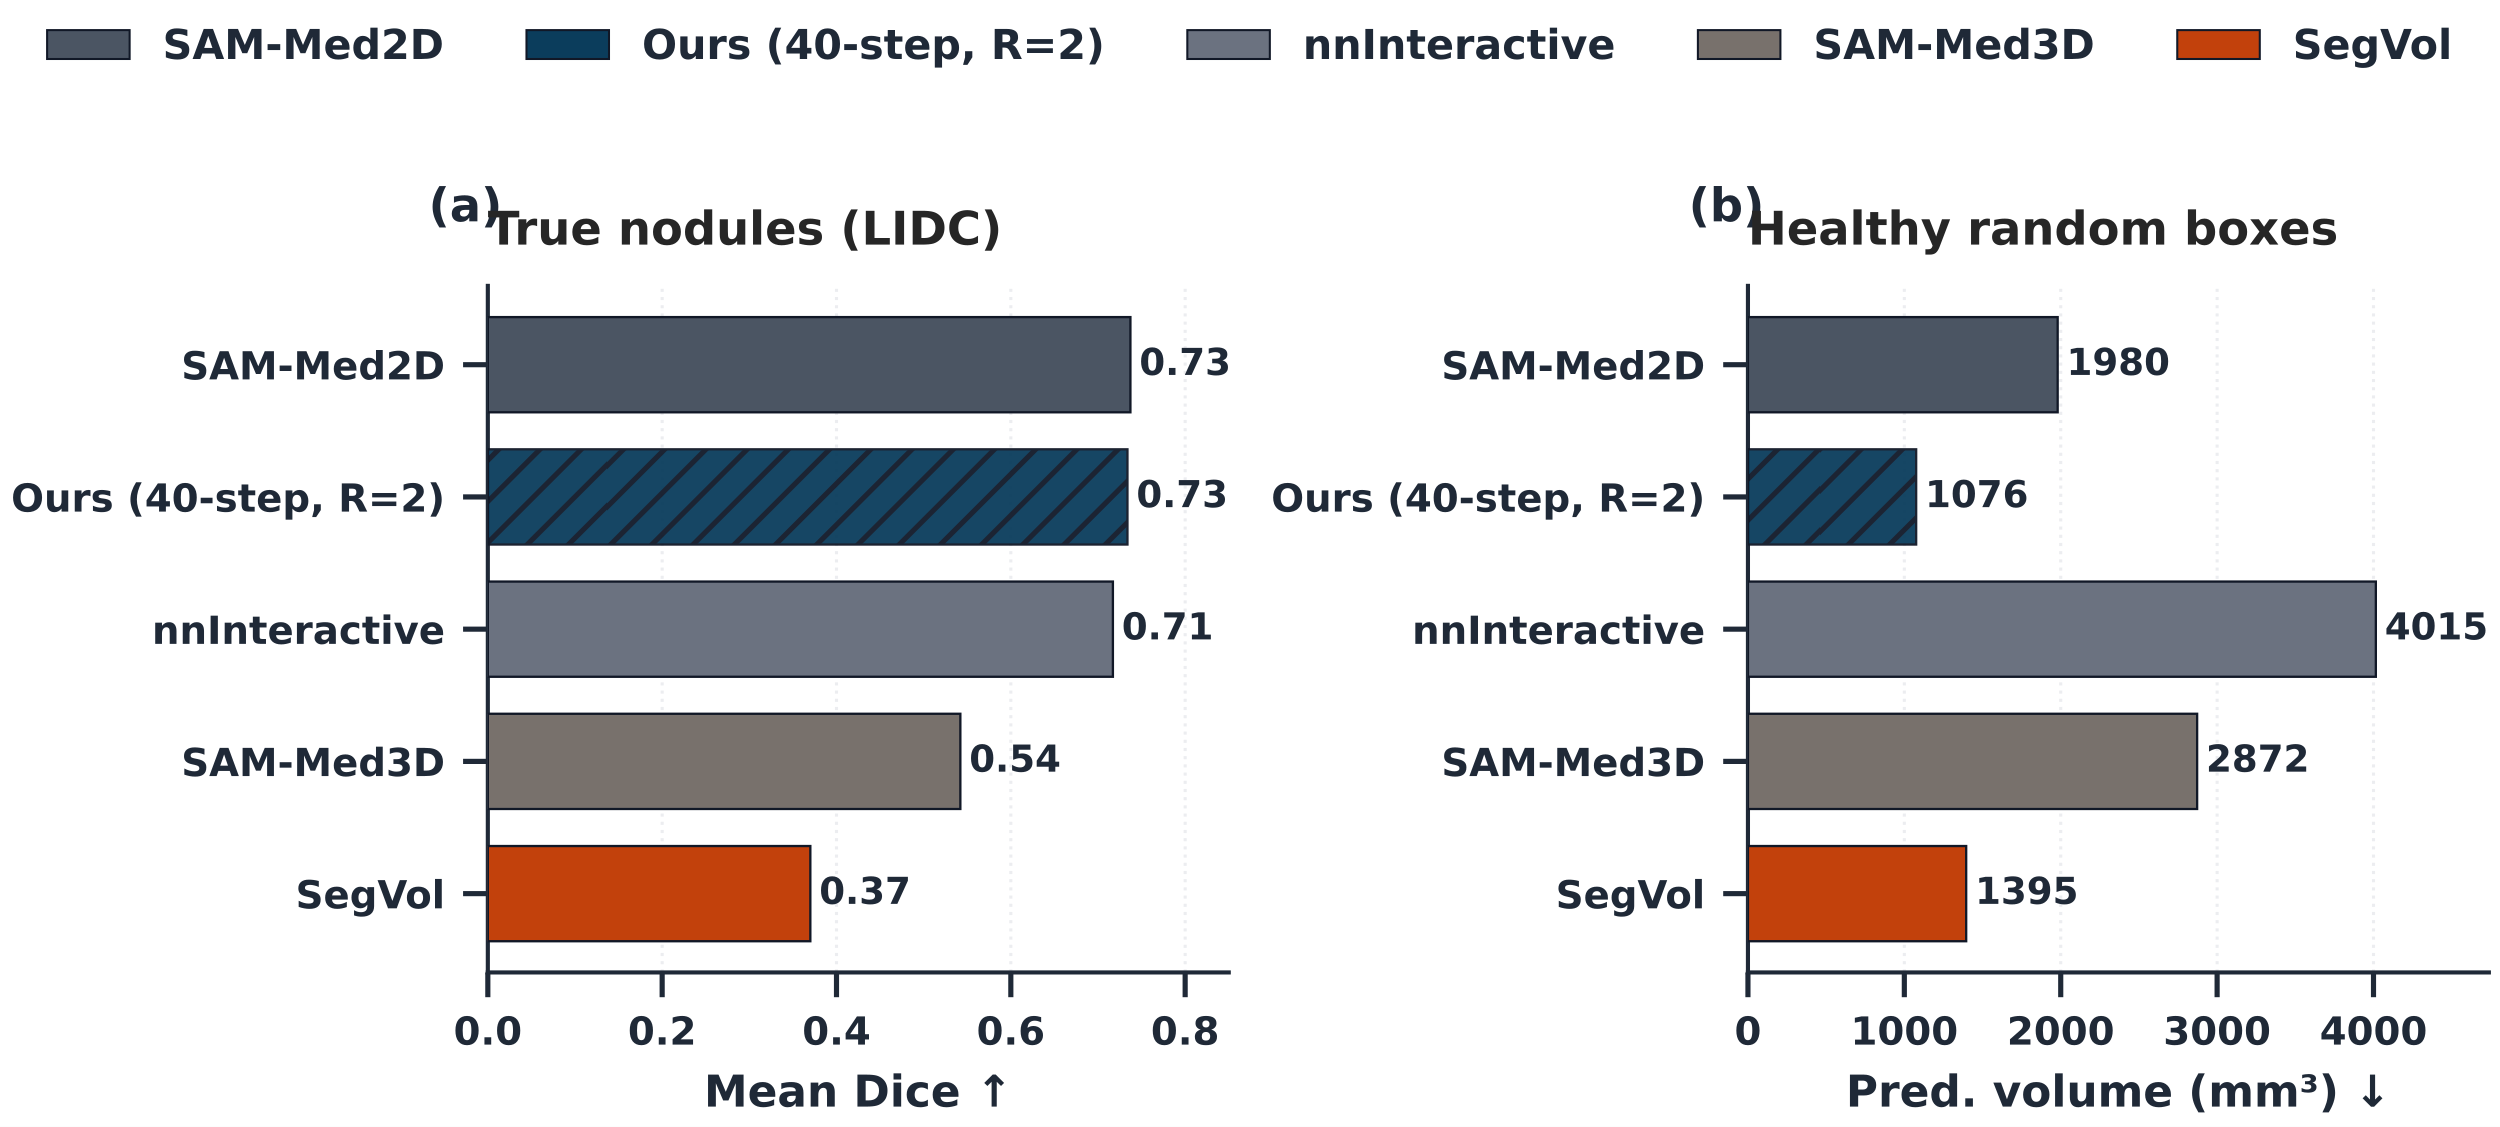
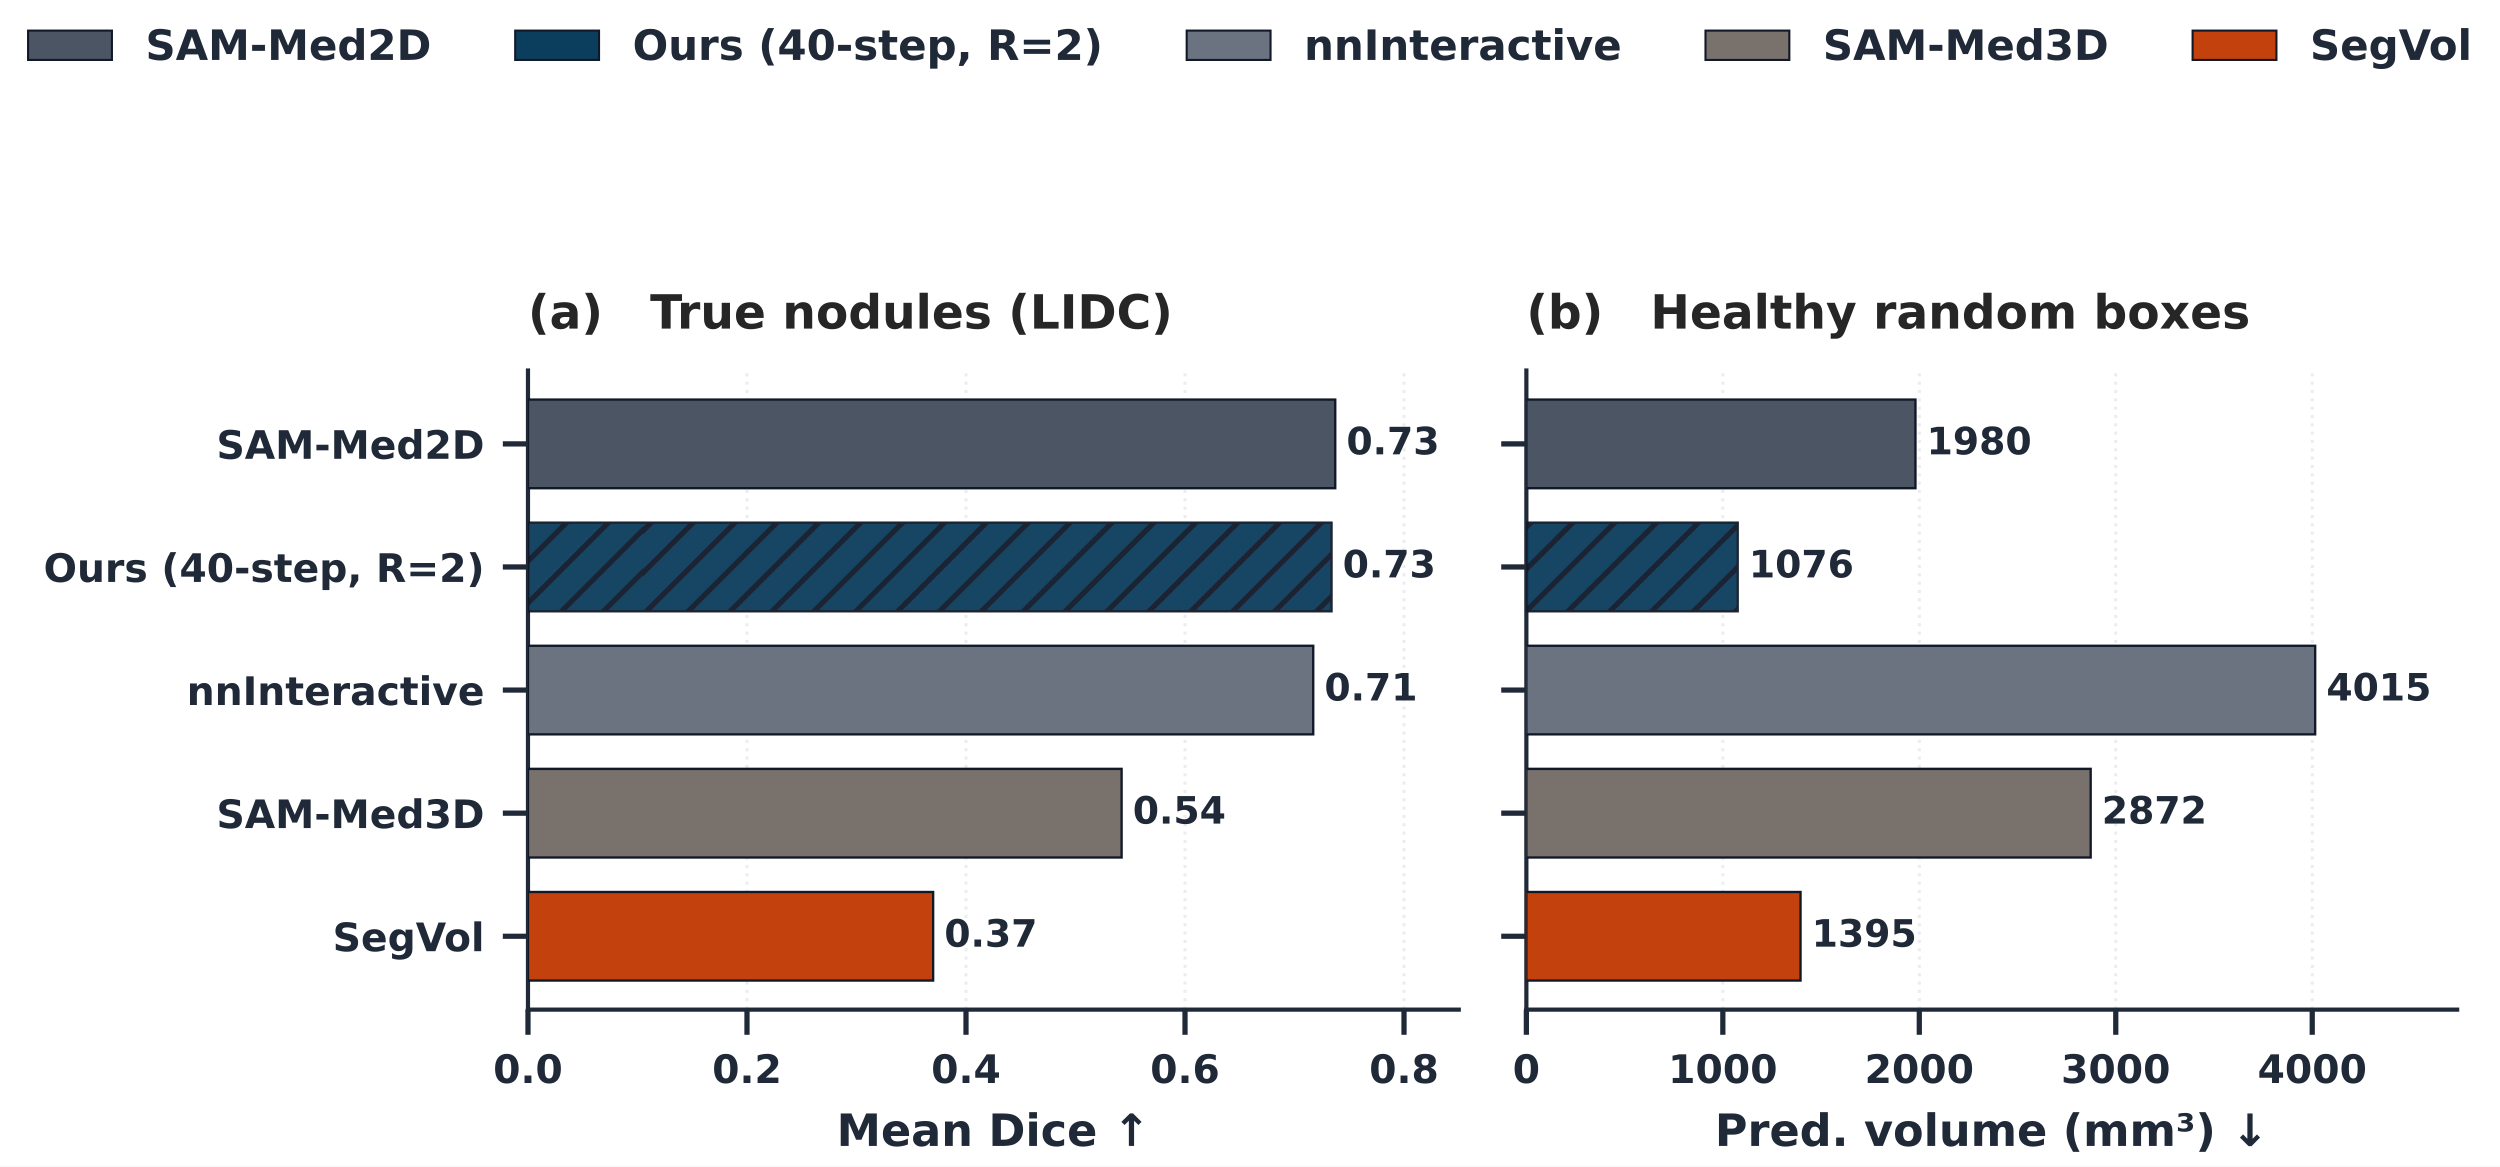
- <svg xmlns="http://www.w3.org/2000/svg" xmlns:xlink="http://www.w3.org/1999/xlink" width="484.776pt" height="218.511pt" viewBox="0 0 484.776 218.511" version="1.1">
+ <svg xmlns="http://www.w3.org/2000/svg" xmlns:xlink="http://www.w3.org/1999/xlink" width="477.082pt" height="222.615pt" viewBox="0 0 477.082 222.615" version="1.1">
  <defs>
    <style type="text/css">*{stroke-linejoin: round; stroke-linecap: butt}</style>
  </defs>
  <g id="figure_1">
    <g id="patch_1">
-       <path d="M 0 218.511  L 484.776 218.511  L 484.776 0  L 0 0  z " style="fill: #ffffff" />
+       <path d="M 0 222.615  L 477.082 222.615  L 477.082 -0  L 0 -0  z " style="fill: #ffffff" />
    </g>
    <g id="axes_1">
      <g id="patch_2">
-         <path d="M 94.595 188.566  L 238.266 188.566  L 238.266 55.434  L 94.595 55.434  z " style="fill: #ffffff" />
+         <path d="M 100.756 192.67  L 278.381 192.67  L 278.381 70.708  L 100.756 70.708  z " style="fill: #ffffff" />
      </g>
      <g id="matplotlib.axis_1">
        <g id="xtick_1">
          <g id="line2d_1">
-             <path d="M 94.595 188.566  L 94.595 55.434  " clip-path="url(#p2aa4333c7c)" style="fill: none; stroke-dasharray: 0.6,0.99; stroke-dashoffset: 0; stroke: #e5e7eb; stroke-opacity: 0.75; stroke-width: 0.6" />
+             <path d="M 100.756 192.67  L 100.756 70.708  " clip-path="url(#p7989e336bd)" style="fill: none; stroke-dasharray: 0.6,0.99; stroke-dashoffset: 0; stroke: #e5e7eb; stroke-opacity: 0.75; stroke-width: 0.6" />
          </g>
          <g id="line2d_2">
            <defs>
-               <path id="m7bf46ef533" d="M 0 0  L 0 4.8  " style="stroke: #1f2937" />
+               <path id="ma1d6366257" d="M 0 0  L 0 4.8  " style="stroke: #1f2937" />
            </defs>
            <g>
-               <use xlink:href="#m7bf46ef533" x="94.595" y="188.566" style="fill: #1f2937; stroke: #1f2937" />
+               <use xlink:href="#ma1d6366257" x="100.756" y="192.67" style="fill: #1f2937; stroke: #1f2937" />
            </g>
          </g>
          <g id="text_1">
-             <text style="fill: #1f2937; font: 700 7.5px 'DejaVu Sans'; text-anchor: middle" x="94.595" y="202.565" transform="rotate(-0 94.59477 202.5645)">0.0</text>
+             <text style="fill: #1f2937; font: 700 7.5px 'DejaVu Sans'; text-anchor: middle" x="100.756" y="206.669" transform="rotate(-0 100.7558 206.6685)">0.0</text>
          </g>
        </g>
        <g id="xtick_2">
          <g id="line2d_3">
-             <path d="M 128.4 188.566  L 128.4 55.434  " clip-path="url(#p2aa4333c7c)" style="fill: none; stroke-dasharray: 0.6,0.99; stroke-dashoffset: 0; stroke: #e5e7eb; stroke-opacity: 0.75; stroke-width: 0.6" />
+             <path d="M 142.55 192.67  L 142.55 70.708  " clip-path="url(#p7989e336bd)" style="fill: none; stroke-dasharray: 0.6,0.99; stroke-dashoffset: 0; stroke: #e5e7eb; stroke-opacity: 0.75; stroke-width: 0.6" />
          </g>
          <g id="line2d_4">
            <g>
-               <use xlink:href="#m7bf46ef533" x="128.4" y="188.566" style="fill: #1f2937; stroke: #1f2937" />
+               <use xlink:href="#ma1d6366257" x="142.55" y="192.67" style="fill: #1f2937; stroke: #1f2937" />
            </g>
          </g>
          <g id="text_2">
-             <text style="fill: #1f2937; font: 700 7.5px 'DejaVu Sans'; text-anchor: middle" x="128.4" y="202.565" transform="rotate(-0 128.3998 202.5645)">0.2</text>
+             <text style="fill: #1f2937; font: 700 7.5px 'DejaVu Sans'; text-anchor: middle" x="142.55" y="206.669" transform="rotate(-0 142.5499 206.6685)">0.2</text>
          </g>
        </g>
        <g id="xtick_3">
          <g id="line2d_5">
-             <path d="M 162.205 188.566  L 162.205 55.434  " clip-path="url(#p2aa4333c7c)" style="fill: none; stroke-dasharray: 0.6,0.99; stroke-dashoffset: 0; stroke: #e5e7eb; stroke-opacity: 0.75; stroke-width: 0.6" />
+             <path d="M 184.344 192.67  L 184.344 70.708  " clip-path="url(#p7989e336bd)" style="fill: none; stroke-dasharray: 0.6,0.99; stroke-dashoffset: 0; stroke: #e5e7eb; stroke-opacity: 0.75; stroke-width: 0.6" />
          </g>
          <g id="line2d_6">
            <g>
-               <use xlink:href="#m7bf46ef533" x="162.205" y="188.566" style="fill: #1f2937; stroke: #1f2937" />
+               <use xlink:href="#ma1d6366257" x="184.344" y="192.67" style="fill: #1f2937; stroke: #1f2937" />
            </g>
          </g>
          <g id="text_3">
-             <text style="fill: #1f2937; font: 700 7.5px 'DejaVu Sans'; text-anchor: middle" x="162.205" y="202.565" transform="rotate(-0 162.2048 202.5645)">0.4</text>
+             <text style="fill: #1f2937; font: 700 7.5px 'DejaVu Sans'; text-anchor: middle" x="184.344" y="206.669" transform="rotate(-0 184.3439 206.6685)">0.4</text>
          </g>
        </g>
        <g id="xtick_4">
          <g id="line2d_7">
-             <path d="M 196.01 188.566  L 196.01 55.434  " clip-path="url(#p2aa4333c7c)" style="fill: none; stroke-dasharray: 0.6,0.99; stroke-dashoffset: 0; stroke: #e5e7eb; stroke-opacity: 0.75; stroke-width: 0.6" />
+             <path d="M 226.138 192.67  L 226.138 70.708  " clip-path="url(#p7989e336bd)" style="fill: none; stroke-dasharray: 0.6,0.99; stroke-dashoffset: 0; stroke: #e5e7eb; stroke-opacity: 0.75; stroke-width: 0.6" />
          </g>
          <g id="line2d_8">
            <g>
-               <use xlink:href="#m7bf46ef533" x="196.01" y="188.566" style="fill: #1f2937; stroke: #1f2937" />
+               <use xlink:href="#ma1d6366257" x="226.138" y="192.67" style="fill: #1f2937; stroke: #1f2937" />
            </g>
          </g>
          <g id="text_4">
-             <text style="fill: #1f2937; font: 700 7.5px 'DejaVu Sans'; text-anchor: middle" x="196.01" y="202.565" transform="rotate(-0 196.0099 202.5645)">0.6</text>
+             <text style="fill: #1f2937; font: 700 7.5px 'DejaVu Sans'; text-anchor: middle" x="226.138" y="206.669" transform="rotate(-0 226.138 206.6685)">0.6</text>
          </g>
        </g>
        <g id="xtick_5">
          <g id="line2d_9">
-             <path d="M 229.815 188.566  L 229.815 55.434  " clip-path="url(#p2aa4333c7c)" style="fill: none; stroke-dasharray: 0.6,0.99; stroke-dashoffset: 0; stroke: #e5e7eb; stroke-opacity: 0.75; stroke-width: 0.6" />
+             <path d="M 267.932 192.67  L 267.932 70.708  " clip-path="url(#p7989e336bd)" style="fill: none; stroke-dasharray: 0.6,0.99; stroke-dashoffset: 0; stroke: #e5e7eb; stroke-opacity: 0.75; stroke-width: 0.6" />
          </g>
          <g id="line2d_10">
            <g>
-               <use xlink:href="#m7bf46ef533" x="229.815" y="188.566" style="fill: #1f2937; stroke: #1f2937" />
+               <use xlink:href="#ma1d6366257" x="267.932" y="192.67" style="fill: #1f2937; stroke: #1f2937" />
            </g>
          </g>
          <g id="text_5">
-             <text style="fill: #1f2937; font: 700 7.5px 'DejaVu Sans'; text-anchor: middle" x="229.815" y="202.565" transform="rotate(-0 229.8149 202.5645)">0.8</text>
+             <text style="fill: #1f2937; font: 700 7.5px 'DejaVu Sans'; text-anchor: middle" x="267.932" y="206.669" transform="rotate(-0 267.932 206.6685)">0.8</text>
          </g>
        </g>
        <g id="text_6">
-           <text style="fill: #1f2937; font: 700 8.5px 'DejaVu Sans'; text-anchor: middle" x="166.43" y="214.583" transform="rotate(-0 166.4305 214.583)">Mean Dice ↑</text>
+           <text style="fill: #1f2937; font: 700 8.5px 'DejaVu Sans'; text-anchor: middle" x="189.568" y="218.687" transform="rotate(-0 189.5682 218.687)">Mean Dice ↑</text>
        </g>
      </g>
      <g id="matplotlib.axis_2">
        <g id="ytick_1">
          <g id="line2d_11">
            <defs>
-               <path id="m390819793a" d="M 0 0  L -4.8 0  " style="stroke: #1f2937" />
+               <path id="m45abca9392" d="M 0 0  L -4.8 0  " style="stroke: #1f2937" />
            </defs>
            <g>
-               <use xlink:href="#m390819793a" x="94.595" y="173.283" style="fill: #1f2937; stroke: #1f2937" />
+               <use xlink:href="#m45abca9392" x="100.756" y="178.669" style="fill: #1f2937; stroke: #1f2937" />
            </g>
          </g>
          <g id="text_7">
-             <text style="fill: #1f2937; font: 700 7.5px 'DejaVu Sans'; text-anchor: end" x="86.295" y="176.133" transform="rotate(-0 86.29477 176.1327)">SegVol</text>
+             <text style="fill: #1f2937; font: 700 7.5px 'DejaVu Sans'; text-anchor: end" x="92.456" y="181.519" transform="rotate(-0 92.45582 181.5189)">SegVol</text>
          </g>
        </g>
        <g id="ytick_2">
          <g id="line2d_12">
            <g>
-               <use xlink:href="#m390819793a" x="94.595" y="147.642" style="fill: #1f2937; stroke: #1f2937" />
+               <use xlink:href="#m45abca9392" x="100.756" y="155.179" style="fill: #1f2937; stroke: #1f2937" />
            </g>
          </g>
          <g id="text_8">
-             <text style="fill: #1f2937; font: 700 7.5px 'DejaVu Sans'; text-anchor: end" x="86.295" y="150.491" transform="rotate(-0 86.29477 150.491)">SAM-Med3D</text>
+             <text style="fill: #1f2937; font: 700 7.5px 'DejaVu Sans'; text-anchor: end" x="92.456" y="158.029" transform="rotate(-0 92.45582 158.0286)">SAM-Med3D</text>
          </g>
        </g>
        <g id="ytick_3">
          <g id="line2d_13">
            <g>
-               <use xlink:href="#m390819793a" x="94.595" y="122" style="fill: #1f2937; stroke: #1f2937" />
+               <use xlink:href="#m45abca9392" x="100.756" y="131.689" style="fill: #1f2937; stroke: #1f2937" />
            </g>
          </g>
          <g id="text_9">
-             <text style="fill: #1f2937; font: 700 7.5px 'DejaVu Sans'; text-anchor: end" x="86.295" y="124.849" transform="rotate(-0 86.29477 124.8492)">nnInteractive</text>
+             <text style="fill: #1f2937; font: 700 7.5px 'DejaVu Sans'; text-anchor: end" x="92.456" y="134.538" transform="rotate(-0 92.45582 134.5383)">nnInteractive</text>
          </g>
        </g>
        <g id="ytick_4">
          <g id="line2d_14">
            <g>
-               <use xlink:href="#m390819793a" x="94.595" y="96.358" style="fill: #1f2937; stroke: #1f2937" />
+               <use xlink:href="#m45abca9392" x="100.756" y="108.199" style="fill: #1f2937; stroke: #1f2937" />
            </g>
          </g>
          <g id="text_10">
-             <text style="fill: #1f2937; font: 700 7.5px 'DejaVu Sans'; text-anchor: end" x="86.295" y="99.208" transform="rotate(-0 86.29477 99.20753)">Ours (40-step, R=2)</text>
+             <text style="fill: #1f2937; font: 700 7.5px 'DejaVu Sans'; text-anchor: end" x="92.456" y="111.048" transform="rotate(-0 92.45582 111.048)">Ours (40-step, R=2)</text>
          </g>
        </g>
        <g id="ytick_5">
          <g id="line2d_15">
            <g>
-               <use xlink:href="#m390819793a" x="94.595" y="70.716" style="fill: #1f2937; stroke: #1f2937" />
+               <use xlink:href="#m45abca9392" x="100.756" y="84.708" style="fill: #1f2937; stroke: #1f2937" />
            </g>
          </g>
          <g id="text_11">
-             <text style="fill: #1f2937; font: 700 7.5px 'DejaVu Sans'; text-anchor: end" x="86.295" y="73.566" transform="rotate(-0 86.29477 73.56582)">SAM-Med2D</text>
+             <text style="fill: #1f2937; font: 700 7.5px 'DejaVu Sans'; text-anchor: end" x="92.456" y="87.558" transform="rotate(-0 92.45582 87.55764)">SAM-Med2D</text>
          </g>
        </g>
      </g>
      <g id="patch_3">
-         <path d="M 94.595 188.566  L 94.595 55.434  " style="fill: none; stroke: #1f2937; stroke-width: 0.8; stroke-linejoin: miter; stroke-linecap: square" />
+         <path d="M 100.756 192.67  L 100.756 70.708  " style="fill: none; stroke: #1f2937; stroke-width: 0.8; stroke-linejoin: miter; stroke-linecap: square" />
      </g>
      <g id="patch_4">
-         <path d="M 94.595 188.566  L 238.266 188.566  " style="fill: none; stroke: #1f2937; stroke-width: 0.8; stroke-linejoin: miter; stroke-linecap: square" />
+         <path d="M 100.756 192.67  L 278.381 192.67  " style="fill: none; stroke: #1f2937; stroke-width: 0.8; stroke-linejoin: miter; stroke-linecap: square" />
      </g>
      <g id="patch_5">
-         <path d="M 94.595 182.514  L 157.134 182.514  L 157.134 164.052  L 94.595 164.052  z " clip-path="url(#p2aa4333c7c)" style="fill: #c2410c; stroke: #111827; stroke-width: 0.45; stroke-linejoin: miter" />
+         <path d="M 100.756 187.126  L 178.075 187.126  L 178.075 170.213  L 100.756 170.213  z " clip-path="url(#p7989e336bd)" style="fill: #c2410c; stroke: #111827; stroke-width: 0.45; stroke-linejoin: miter" />
      </g>
      <g id="patch_6">
-         <path d="M 94.595 156.873  L 186.223 156.873  L 186.223 138.411  L 94.595 138.411  z " clip-path="url(#p2aa4333c7c)" style="fill: #78716c; stroke: #111827; stroke-width: 0.45; stroke-linejoin: miter" />
+         <path d="M 100.756 163.636  L 214.039 163.636  L 214.039 146.723  L 100.756 146.723  z " clip-path="url(#p7989e336bd)" style="fill: #78716c; stroke: #111827; stroke-width: 0.45; stroke-linejoin: miter" />
      </g>
      <g id="patch_7">
-         <path d="M 94.595 131.231  L 215.803 131.231  L 215.803 112.769  L 94.595 112.769  z " clip-path="url(#p2aa4333c7c)" style="fill: #6b7280; stroke: #111827; stroke-width: 0.45; stroke-linejoin: miter" />
+         <path d="M 100.756 140.145  L 250.608 140.145  L 250.608 123.232  L 100.756 123.232  z " clip-path="url(#p7989e336bd)" style="fill: #6b7280; stroke: #111827; stroke-width: 0.45; stroke-linejoin: miter" />
      </g>
      <g id="patch_8">
-         <path d="M 94.595 105.589  L 218.625 105.589  L 218.625 87.127  L 94.595 87.127  z " clip-path="url(#p2aa4333c7c)" style="fill: url(#h5e89822760); opacity: 0.95; stroke: #111827; stroke-width: 0.45; stroke-linejoin: miter" />
+         <path d="M 100.756 116.655  L 254.098 116.655  L 254.098 99.742  L 100.756 99.742  z " clip-path="url(#p7989e336bd)" style="fill: url(#h9bf1e04e85); opacity: 0.95; stroke: #111827; stroke-width: 0.45; stroke-linejoin: miter" />
      </g>
      <g id="patch_9">
-         <path d="M 94.595 79.947  L 219.2 79.947  L 219.2 61.485  L 94.595 61.485  z " clip-path="url(#p2aa4333c7c)" style="fill: #4b5563; stroke: #111827; stroke-width: 0.45; stroke-linejoin: miter" />
+         <path d="M 100.756 93.165  L 254.809 93.165  L 254.809 76.252  L 100.756 76.252  z " clip-path="url(#p7989e336bd)" style="fill: #4b5563; stroke: #111827; stroke-width: 0.45; stroke-linejoin: miter" />
      </g>
      <g id="text_12">
-         <text style="fill: #1f2937; font: 700 7.2px 'DejaVu Sans'; text-anchor: start" x="158.858" y="175.27" transform="rotate(-0 158.8581 175.27)">0.37</text>
+         <text style="fill: #1f2937; font: 700 7.2px 'DejaVu Sans'; text-anchor: start" x="180.206" y="180.656" transform="rotate(-0 180.2063 180.6562)">0.37</text>
      </g>
      <g id="text_13">
-         <text style="fill: #1f2937; font: 700 7.2px 'DejaVu Sans'; text-anchor: start" x="187.947" y="149.628" transform="rotate(-0 187.9474 149.6283)">0.54</text>
+         <text style="fill: #1f2937; font: 700 7.2px 'DejaVu Sans'; text-anchor: start" x="216.17" y="157.166" transform="rotate(-0 216.1701 157.1659)">0.54</text>
      </g>
      <g id="text_14">
-         <text style="fill: #1f2937; font: 700 7.2px 'DejaVu Sans'; text-anchor: start" x="217.527" y="123.987" transform="rotate(-0 217.5268 123.9866)">0.71</text>
+         <text style="fill: #1f2937; font: 700 7.2px 'DejaVu Sans'; text-anchor: start" x="252.74" y="133.676" transform="rotate(-0 252.7399 133.6756)">0.71</text>
      </g>
      <g id="text_15">
-         <text style="fill: #1f2937; font: 700 7.2px 'DejaVu Sans'; text-anchor: start" x="220.35" y="98.345" transform="rotate(-0 220.3495 98.34487)">0.73</text>
+         <text style="fill: #1f2937; font: 700 7.2px 'DejaVu Sans'; text-anchor: start" x="256.23" y="110.185" transform="rotate(-0 256.2297 110.1853)">0.73</text>
      </g>
      <g id="text_16">
-         <text style="fill: #1f2937; font: 700 7.2px 'DejaVu Sans'; text-anchor: start" x="220.924" y="72.703" transform="rotate(-0 220.9242 72.70315)">0.73</text>
+         <text style="fill: #1f2937; font: 700 7.2px 'DejaVu Sans'; text-anchor: start" x="256.94" y="86.695" transform="rotate(-0 256.9402 86.69498)">0.73</text>
      </g>
      <g id="text_17">
-         <text style="fill: #1f2937; font: 700 9px 'DejaVu Sans'; text-anchor: start" x="83.101" y="42.912" transform="rotate(-0 83.10105 42.91168)">(a)</text>
-       </g>
-       <g id="text_18">
-         <text style="fill: #262626; font: 700 9px 'DejaVu Sans'; text-anchor: start" x="94.595" y="47.434" transform="rotate(-0 94.59477 47.43394)">True nodules (LIDC)</text>
+         <text style="fill: #262626; font: 700 9px 'DejaVu Sans'; text-anchor: start" x="100.756" y="62.708" transform="rotate(-0 100.7558 62.708)">(a) True nodules (LIDC)</text>
      </g>
    </g>
    <g id="axes_2">
      <g id="patch_10">
-         <path d="M 338.945 188.566  L 482.616 188.566  L 482.616 55.434  L 338.945 55.434  z " style="fill: #ffffff" />
+         <path d="M 291.281 192.67  L 468.905 192.67  L 468.905 70.708  L 291.281 70.708  z " style="fill: #ffffff" />
      </g>
      <g id="matplotlib.axis_3">
        <g id="xtick_6">
          <g id="line2d_16">
-             <path d="M 338.945 188.566  L 338.945 55.434  " clip-path="url(#pc6319fead1)" style="fill: none; stroke-dasharray: 0.6,0.99; stroke-dashoffset: 0; stroke: #e5e7eb; stroke-opacity: 0.75; stroke-width: 0.6" />
+             <path d="M 291.281 192.67  L 291.281 70.708  " clip-path="url(#p226061e555)" style="fill: none; stroke-dasharray: 0.6,0.99; stroke-dashoffset: 0; stroke: #e5e7eb; stroke-opacity: 0.75; stroke-width: 0.6" />
          </g>
          <g id="line2d_17">
            <g>
-               <use xlink:href="#m7bf46ef533" x="338.945" y="188.566" style="fill: #1f2937; stroke: #1f2937" />
-             </g>
-           </g>
-           <g id="text_19">
-             <text style="fill: #1f2937; font: 700 7.5px 'DejaVu Sans'; text-anchor: middle" x="338.945" y="202.565" transform="rotate(-0 338.9448 202.5645)">0</text>
+               <use xlink:href="#ma1d6366257" x="291.281" y="192.67" style="fill: #1f2937; stroke: #1f2937" />
+             </g>
+           </g>
+           <g id="text_18">
+             <text style="fill: #1f2937; font: 700 7.5px 'DejaVu Sans'; text-anchor: middle" x="291.281" y="206.669" transform="rotate(-0 291.2805 206.6685)">0</text>
          </g>
        </g>
        <g id="xtick_7">
          <g id="line2d_18">
-             <path d="M 369.27 188.566  L 369.27 55.434  " clip-path="url(#pc6319fead1)" style="fill: none; stroke-dasharray: 0.6,0.99; stroke-dashoffset: 0; stroke: #e5e7eb; stroke-opacity: 0.75; stroke-width: 0.6" />
+             <path d="M 328.773 192.67  L 328.773 70.708  " clip-path="url(#p226061e555)" style="fill: none; stroke-dasharray: 0.6,0.99; stroke-dashoffset: 0; stroke: #e5e7eb; stroke-opacity: 0.75; stroke-width: 0.6" />
          </g>
          <g id="line2d_19">
            <g>
-               <use xlink:href="#m7bf46ef533" x="369.27" y="188.566" style="fill: #1f2937; stroke: #1f2937" />
-             </g>
-           </g>
-           <g id="text_20">
-             <text style="fill: #1f2937; font: 700 7.5px 'DejaVu Sans'; text-anchor: middle" x="369.27" y="202.565" transform="rotate(-0 369.2704 202.5645)">1000</text>
+               <use xlink:href="#ma1d6366257" x="328.773" y="192.67" style="fill: #1f2937; stroke: #1f2937" />
+             </g>
+           </g>
+           <g id="text_19">
+             <text style="fill: #1f2937; font: 700 7.5px 'DejaVu Sans'; text-anchor: middle" x="328.773" y="206.669" transform="rotate(-0 328.7729 206.6685)">1000</text>
          </g>
        </g>
        <g id="xtick_8">
          <g id="line2d_20">
-             <path d="M 399.596 188.566  L 399.596 55.434  " clip-path="url(#pc6319fead1)" style="fill: none; stroke-dasharray: 0.6,0.99; stroke-dashoffset: 0; stroke: #e5e7eb; stroke-opacity: 0.75; stroke-width: 0.6" />
+             <path d="M 366.265 192.67  L 366.265 70.708  " clip-path="url(#p226061e555)" style="fill: none; stroke-dasharray: 0.6,0.99; stroke-dashoffset: 0; stroke: #e5e7eb; stroke-opacity: 0.75; stroke-width: 0.6" />
          </g>
          <g id="line2d_21">
            <g>
-               <use xlink:href="#m7bf46ef533" x="399.596" y="188.566" style="fill: #1f2937; stroke: #1f2937" />
-             </g>
-           </g>
-           <g id="text_21">
-             <text style="fill: #1f2937; font: 700 7.5px 'DejaVu Sans'; text-anchor: middle" x="399.596" y="202.565" transform="rotate(-0 399.5961 202.5645)">2000</text>
+               <use xlink:href="#ma1d6366257" x="366.265" y="192.67" style="fill: #1f2937; stroke: #1f2937" />
+             </g>
+           </g>
+           <g id="text_20">
+             <text style="fill: #1f2937; font: 700 7.5px 'DejaVu Sans'; text-anchor: middle" x="366.265" y="206.669" transform="rotate(-0 366.2654 206.6685)">2000</text>
          </g>
        </g>
        <g id="xtick_9">
          <g id="line2d_22">
-             <path d="M 429.922 188.566  L 429.922 55.434  " clip-path="url(#pc6319fead1)" style="fill: none; stroke-dasharray: 0.6,0.99; stroke-dashoffset: 0; stroke: #e5e7eb; stroke-opacity: 0.75; stroke-width: 0.6" />
+             <path d="M 403.758 192.67  L 403.758 70.708  " clip-path="url(#p226061e555)" style="fill: none; stroke-dasharray: 0.6,0.99; stroke-dashoffset: 0; stroke: #e5e7eb; stroke-opacity: 0.75; stroke-width: 0.6" />
          </g>
          <g id="line2d_23">
            <g>
-               <use xlink:href="#m7bf46ef533" x="429.922" y="188.566" style="fill: #1f2937; stroke: #1f2937" />
-             </g>
-           </g>
-           <g id="text_22">
-             <text style="fill: #1f2937; font: 700 7.5px 'DejaVu Sans'; text-anchor: middle" x="429.922" y="202.565" transform="rotate(-0 429.9218 202.5645)">3000</text>
+               <use xlink:href="#ma1d6366257" x="403.758" y="192.67" style="fill: #1f2937; stroke: #1f2937" />
+             </g>
+           </g>
+           <g id="text_21">
+             <text style="fill: #1f2937; font: 700 7.5px 'DejaVu Sans'; text-anchor: middle" x="403.758" y="206.669" transform="rotate(-0 403.7578 206.6685)">3000</text>
          </g>
        </g>
        <g id="xtick_10">
          <g id="line2d_24">
-             <path d="M 460.247 188.566  L 460.247 55.434  " clip-path="url(#pc6319fead1)" style="fill: none; stroke-dasharray: 0.6,0.99; stroke-dashoffset: 0; stroke: #e5e7eb; stroke-opacity: 0.75; stroke-width: 0.6" />
+             <path d="M 441.25 192.67  L 441.25 70.708  " clip-path="url(#p226061e555)" style="fill: none; stroke-dasharray: 0.6,0.99; stroke-dashoffset: 0; stroke: #e5e7eb; stroke-opacity: 0.75; stroke-width: 0.6" />
          </g>
          <g id="line2d_25">
            <g>
-               <use xlink:href="#m7bf46ef533" x="460.247" y="188.566" style="fill: #1f2937; stroke: #1f2937" />
-             </g>
-           </g>
-           <g id="text_23">
-             <text style="fill: #1f2937; font: 700 7.5px 'DejaVu Sans'; text-anchor: middle" x="460.247" y="202.565" transform="rotate(-0 460.2474 202.5645)">4000</text>
-           </g>
-         </g>
-         <g id="text_24">
-           <text style="fill: #1f2937; font: 700 8.5px 'DejaVu Sans'; text-anchor: middle" x="410.78" y="214.583" transform="rotate(-0 410.7805 214.583)">Pred. volume (mm³) ↓</text>
+               <use xlink:href="#ma1d6366257" x="441.25" y="192.67" style="fill: #1f2937; stroke: #1f2937" />
+             </g>
+           </g>
+           <g id="text_22">
+             <text style="fill: #1f2937; font: 700 7.5px 'DejaVu Sans'; text-anchor: middle" x="441.25" y="206.669" transform="rotate(-0 441.2502 206.6685)">4000</text>
+           </g>
+         </g>
+         <g id="text_23">
+           <text style="fill: #1f2937; font: 700 8.5px 'DejaVu Sans'; text-anchor: middle" x="380.093" y="218.687" transform="rotate(-0 380.0929 218.687)">Pred. volume (mm³) ↓</text>
        </g>
      </g>
      <g id="matplotlib.axis_4">
        <g id="ytick_6">
          <g id="line2d_26">
            <g>
-               <use xlink:href="#m390819793a" x="338.945" y="173.283" style="fill: #1f2937; stroke: #1f2937" />
-             </g>
-           </g>
-           <g id="text_25">
-             <text style="fill: #1f2937; font: 700 7.5px 'DejaVu Sans'; text-anchor: end" x="330.645" y="176.133" transform="rotate(-0 330.6448 176.1327)">SegVol</text>
+               <use xlink:href="#m45abca9392" x="291.281" y="178.669" style="fill: #1f2937; stroke: #1f2937" />
+             </g>
          </g>
        </g>
        <g id="ytick_7">
          <g id="line2d_27">
            <g>
-               <use xlink:href="#m390819793a" x="338.945" y="147.642" style="fill: #1f2937; stroke: #1f2937" />
-             </g>
-           </g>
-           <g id="text_26">
-             <text style="fill: #1f2937; font: 700 7.5px 'DejaVu Sans'; text-anchor: end" x="330.645" y="150.491" transform="rotate(-0 330.6448 150.491)">SAM-Med3D</text>
+               <use xlink:href="#m45abca9392" x="291.281" y="155.179" style="fill: #1f2937; stroke: #1f2937" />
+             </g>
          </g>
        </g>
        <g id="ytick_8">
          <g id="line2d_28">
            <g>
-               <use xlink:href="#m390819793a" x="338.945" y="122" style="fill: #1f2937; stroke: #1f2937" />
-             </g>
-           </g>
-           <g id="text_27">
-             <text style="fill: #1f2937; font: 700 7.5px 'DejaVu Sans'; text-anchor: end" x="330.645" y="124.849" transform="rotate(-0 330.6448 124.8492)">nnInteractive</text>
+               <use xlink:href="#m45abca9392" x="291.281" y="131.689" style="fill: #1f2937; stroke: #1f2937" />
+             </g>
          </g>
        </g>
        <g id="ytick_9">
          <g id="line2d_29">
            <g>
-               <use xlink:href="#m390819793a" x="338.945" y="96.358" style="fill: #1f2937; stroke: #1f2937" />
-             </g>
-           </g>
-           <g id="text_28">
-             <text style="fill: #1f2937; font: 700 7.5px 'DejaVu Sans'; text-anchor: end" x="330.645" y="99.208" transform="rotate(-0 330.6448 99.20753)">Ours (40-step, R=2)</text>
+               <use xlink:href="#m45abca9392" x="291.281" y="108.199" style="fill: #1f2937; stroke: #1f2937" />
+             </g>
          </g>
        </g>
        <g id="ytick_10">
          <g id="line2d_30">
            <g>
-               <use xlink:href="#m390819793a" x="338.945" y="70.716" style="fill: #1f2937; stroke: #1f2937" />
-             </g>
-           </g>
-           <g id="text_29">
-             <text style="fill: #1f2937; font: 700 7.5px 'DejaVu Sans'; text-anchor: end" x="330.645" y="73.566" transform="rotate(-0 330.6448 73.56582)">SAM-Med2D</text>
+               <use xlink:href="#m45abca9392" x="291.281" y="84.708" style="fill: #1f2937; stroke: #1f2937" />
+             </g>
          </g>
        </g>
      </g>
      <g id="patch_11">
-         <path d="M 338.945 188.566  L 338.945 55.434  " style="fill: none; stroke: #1f2937; stroke-width: 0.8; stroke-linejoin: miter; stroke-linecap: square" />
+         <path d="M 291.281 192.67  L 291.281 70.708  " style="fill: none; stroke: #1f2937; stroke-width: 0.8; stroke-linejoin: miter; stroke-linecap: square" />
      </g>
      <g id="patch_12">
-         <path d="M 338.945 188.566  L 482.616 188.566  " style="fill: none; stroke: #1f2937; stroke-width: 0.8; stroke-linejoin: miter; stroke-linecap: square" />
+         <path d="M 291.281 192.67  L 468.905 192.67  " style="fill: none; stroke: #1f2937; stroke-width: 0.8; stroke-linejoin: miter; stroke-linecap: square" />
      </g>
      <g id="patch_13">
-         <path d="M 338.945 182.514  L 381.264 182.514  L 381.264 164.052  L 338.945 164.052  z " clip-path="url(#pc6319fead1)" style="fill: #c2410c; stroke: #111827; stroke-width: 0.45; stroke-linejoin: miter" />
+         <path d="M 291.281 187.126  L 343.601 187.126  L 343.601 170.213  L 291.281 170.213  z " clip-path="url(#p226061e555)" style="fill: #c2410c; stroke: #111827; stroke-width: 0.45; stroke-linejoin: miter" />
      </g>
      <g id="patch_14">
-         <path d="M 338.945 156.873  L 426.048 156.873  L 426.048 138.411  L 338.945 138.411  z " clip-path="url(#pc6319fead1)" style="fill: #78716c; stroke: #111827; stroke-width: 0.45; stroke-linejoin: miter" />
+         <path d="M 291.281 163.636  L 398.969 163.636  L 398.969 146.723  L 291.281 146.723  z " clip-path="url(#p226061e555)" style="fill: #78716c; stroke: #111827; stroke-width: 0.45; stroke-linejoin: miter" />
      </g>
      <g id="patch_15">
-         <path d="M 338.945 131.231  L 460.7 131.231  L 460.7 112.769  L 338.945 112.769  z " clip-path="url(#pc6319fead1)" style="fill: #6b7280; stroke: #111827; stroke-width: 0.45; stroke-linejoin: miter" />
+         <path d="M 291.281 140.145  L 441.81 140.145  L 441.81 123.232  L 291.281 123.232  z " clip-path="url(#p226061e555)" style="fill: #6b7280; stroke: #111827; stroke-width: 0.45; stroke-linejoin: miter" />
      </g>
      <g id="patch_16">
-         <path d="M 338.945 105.589  L 371.565 105.589  L 371.565 87.127  L 338.945 87.127  z " clip-path="url(#pc6319fead1)" style="fill: url(#h5e89822760); opacity: 0.95; stroke: #111827; stroke-width: 0.45; stroke-linejoin: miter" />
+         <path d="M 291.281 116.655  L 331.61 116.655  L 331.61 99.742  L 291.281 99.742  z " clip-path="url(#p226061e555)" style="fill: url(#h9bf1e04e85); opacity: 0.95; stroke: #111827; stroke-width: 0.45; stroke-linejoin: miter" />
      </g>
      <g id="patch_17">
-         <path d="M 338.945 79.947  L 399.003 79.947  L 399.003 61.485  L 338.945 61.485  z " clip-path="url(#pc6319fead1)" style="fill: #4b5563; stroke: #111827; stroke-width: 0.45; stroke-linejoin: miter" />
-       </g>
-       <g id="text_30">
-         <text style="fill: #1f2937; font: 700 7.2px 'DejaVu Sans'; text-anchor: start" x="382.988" y="175.27" transform="rotate(-0 382.9878 175.27)">1395</text>
-       </g>
-       <g id="text_31">
-         <text style="fill: #1f2937; font: 700 7.2px 'DejaVu Sans'; text-anchor: start" x="427.772" y="149.628" transform="rotate(-0 427.7724 149.6283)">2872</text>
-       </g>
-       <g id="text_32">
-         <text style="fill: #1f2937; font: 700 7.2px 'DejaVu Sans'; text-anchor: start" x="462.424" y="123.987" transform="rotate(-0 462.4243 123.9866)">4015</text>
-       </g>
-       <g id="text_33">
-         <text style="fill: #1f2937; font: 700 7.2px 'DejaVu Sans'; text-anchor: start" x="373.289" y="98.345" transform="rotate(-0 373.2891 98.34487)">1076</text>
-       </g>
-       <g id="text_34">
-         <text style="fill: #1f2937; font: 700 7.2px 'DejaVu Sans'; text-anchor: start" x="400.727" y="72.703" transform="rotate(-0 400.7267 72.70315)">1980</text>
-       </g>
-       <g id="text_35">
-         <text style="fill: #1f2937; font: 700 9px 'DejaVu Sans'; text-anchor: start" x="327.451" y="42.912" transform="rotate(-0 327.4511 42.91168)">(b)</text>
-       </g>
-       <g id="text_36">
-         <text style="fill: #262626; font: 700 9px 'DejaVu Sans'; text-anchor: start" x="338.945" y="47.434" transform="rotate(-0 338.9448 47.43394)">Healthy random boxes</text>
+         <path d="M 291.281 93.165  L 365.532 93.165  L 365.532 76.252  L 291.281 76.252  z " clip-path="url(#p226061e555)" style="fill: #4b5563; stroke: #111827; stroke-width: 0.45; stroke-linejoin: miter" />
+       </g>
+       <g id="text_24">
+         <text style="fill: #1f2937; font: 700 7.2px 'DejaVu Sans'; text-anchor: start" x="345.732" y="180.656" transform="rotate(-0 345.732 180.6562)">1395</text>
+       </g>
+       <g id="text_25">
+         <text style="fill: #1f2937; font: 700 7.2px 'DejaVu Sans'; text-anchor: start" x="401.1" y="157.166" transform="rotate(-0 401.1004 157.1659)">2872</text>
+       </g>
+       <g id="text_26">
+         <text style="fill: #1f2937; font: 700 7.2px 'DejaVu Sans'; text-anchor: start" x="443.941" y="133.676" transform="rotate(-0 443.9415 133.6756)">4015</text>
+       </g>
+       <g id="text_27">
+         <text style="fill: #1f2937; font: 700 7.2px 'DejaVu Sans'; text-anchor: start" x="333.741" y="110.185" transform="rotate(-0 333.7414 110.1853)">1076</text>
+       </g>
+       <g id="text_28">
+         <text style="fill: #1f2937; font: 700 7.2px 'DejaVu Sans'; text-anchor: start" x="367.663" y="86.695" transform="rotate(-0 367.6632 86.69498)">1980</text>
+       </g>
+       <g id="text_29">
+         <text style="fill: #262626; font: 700 9px 'DejaVu Sans'; text-anchor: start" x="291.281" y="62.708" transform="rotate(-0 291.2805 62.708)">(b) Healthy random boxes</text>
      </g>
    </g>
    <g id="legend_1">
      <g id="patch_18">
-         <path d="M 9.135 11.439  L 25.135 11.439  L 25.135 5.839  L 9.135 5.839  z " style="fill: #4b5563; stroke: #111827; stroke-width: 0.4; stroke-linejoin: miter" />
-       </g>
-       <g id="text_37">
-         <text style="fill: #1f2937; font: 700 8px 'DejaVu Sans'; text-anchor: start" x="31.535" y="11.439" transform="rotate(-0 31.53494 11.43875)">SAM-Med2D</text>
+         <path d="M 5.36 11.439  L 21.36 11.439  L 21.36 5.839  L 5.36 5.839  z " style="fill: #4b5563; stroke: #111827; stroke-width: 0.4; stroke-linejoin: miter" />
+       </g>
+       <g id="text_30">
+         <text style="fill: #1f2937; font: 700 8px 'DejaVu Sans'; text-anchor: start" x="27.76" y="11.439" transform="rotate(-0 27.76 11.43875)">SAM-Med2D</text>
      </g>
      <g id="patch_19">
-         <path d="M 102.09 11.439  L 118.09 11.439  L 118.09 5.839  L 102.09 5.839  z " style="fill: #0b3d5c; stroke: #111827; stroke-width: 0.4; stroke-linejoin: miter" />
-       </g>
-       <g id="text_38">
-         <text style="fill: #1f2937; font: 700 8px 'DejaVu Sans'; text-anchor: start" x="124.49" y="11.439" transform="rotate(-0 124.4899 11.43875)">Ours (40-step, R=2)</text>
+         <path d="M 98.315 11.439  L 114.315 11.439  L 114.315 5.839  L 98.315 5.839  z " style="fill: #0b3d5c; stroke: #111827; stroke-width: 0.4; stroke-linejoin: miter" />
+       </g>
+       <g id="text_31">
+         <text style="fill: #1f2937; font: 700 8px 'DejaVu Sans'; text-anchor: start" x="120.715" y="11.439" transform="rotate(-0 120.715 11.43875)">Ours (40-step, R=2)</text>
      </g>
      <g id="patch_20">
-         <path d="M 230.234 11.439  L 246.234 11.439  L 246.234 5.839  L 230.234 5.839  z " style="fill: #6b7280; stroke: #111827; stroke-width: 0.4; stroke-linejoin: miter" />
-       </g>
-       <g id="text_39">
-         <text style="fill: #1f2937; font: 700 8px 'DejaVu Sans'; text-anchor: start" x="252.634" y="11.439" transform="rotate(-0 252.6337 11.43875)">nnInteractive</text>
+         <path d="M 226.459 11.439  L 242.459 11.439  L 242.459 5.839  L 226.459 5.839  z " style="fill: #6b7280; stroke: #111827; stroke-width: 0.4; stroke-linejoin: miter" />
+       </g>
+       <g id="text_32">
+         <text style="fill: #1f2937; font: 700 8px 'DejaVu Sans'; text-anchor: start" x="248.859" y="11.439" transform="rotate(-0 248.8587 11.43875)">nnInteractive</text>
      </g>
      <g id="patch_21">
-         <path d="M 329.239 11.439  L 345.239 11.439  L 345.239 5.839  L 329.239 5.839  z " style="fill: #78716c; stroke: #111827; stroke-width: 0.4; stroke-linejoin: miter" />
-       </g>
-       <g id="text_40">
-         <text style="fill: #1f2937; font: 700 8px 'DejaVu Sans'; text-anchor: start" x="351.639" y="11.439" transform="rotate(-0 351.6387 11.43875)">SAM-Med3D</text>
+         <path d="M 325.464 11.439  L 341.464 11.439  L 341.464 5.839  L 325.464 5.839  z " style="fill: #78716c; stroke: #111827; stroke-width: 0.4; stroke-linejoin: miter" />
+       </g>
+       <g id="text_33">
+         <text style="fill: #1f2937; font: 700 8px 'DejaVu Sans'; text-anchor: start" x="347.864" y="11.439" transform="rotate(-0 347.8637 11.43875)">SAM-Med3D</text>
      </g>
      <g id="patch_22">
-         <path d="M 422.194 11.439  L 438.194 11.439  L 438.194 5.839  L 422.194 5.839  z " style="fill: #c2410c; stroke: #111827; stroke-width: 0.4; stroke-linejoin: miter" />
-       </g>
-       <g id="text_41">
-         <text style="fill: #1f2937; font: 700 8px 'DejaVu Sans'; text-anchor: start" x="444.594" y="11.439" transform="rotate(-0 444.5937 11.43875)">SegVol</text>
+         <path d="M 418.419 11.439  L 434.419 11.439  L 434.419 5.839  L 418.419 5.839  z " style="fill: #c2410c; stroke: #111827; stroke-width: 0.4; stroke-linejoin: miter" />
+       </g>
+       <g id="text_34">
+         <text style="fill: #1f2937; font: 700 8px 'DejaVu Sans'; text-anchor: start" x="440.819" y="11.439" transform="rotate(-0 440.8188 11.43875)">SegVol</text>
      </g>
    </g>
  </g>
  <defs>
-     <clipPath id="p2aa4333c7c">
-       <rect x="94.595" y="55.434" width="143.671" height="133.132" />
+     <clipPath id="p7989e336bd">
+       <rect x="100.756" y="70.708" width="177.625" height="121.962" />
    </clipPath>
-     <clipPath id="pc6319fead1">
-       <rect x="338.945" y="55.434" width="143.671" height="133.132" />
+     <clipPath id="p226061e555">
+       <rect x="291.281" y="70.708" width="177.625" height="121.962" />
    </clipPath>
  </defs>
  <defs>
-     <pattern id="h5e89822760" patternUnits="userSpaceOnUse" x="0" y="0" width="72" height="72">
+     <pattern id="h9bf1e04e85" patternUnits="userSpaceOnUse" x="0" y="0" width="72" height="72">
      <rect x="0" y="0" width="73" height="73" fill="#0b3d5c" />
      <path d="M -36 36  L 36 -36  M -32 40  L 40 -32  M -28 44  L 44 -28  M -24 48  L 48 -24  M -20 52  L 52 -20  M -16 56  L 56 -16  M -12 60  L 60 -12  M -8 64  L 64 -8  M -4 68  L 68 -4  M 0 72  L 72 0  M 4 76  L 76 4  M 8 80  L 80 8  M 12 84  L 84 12  M 16 88  L 88 16  M 20 92  L 92 20  M 24 96  L 96 24  M 28 100  L 100 28  M 32 104  L 104 32  M 36 108  L 108 36  " style="fill: #111827; stroke: #111827; stroke-width: 1.0; stroke-linecap: butt; stroke-linejoin: miter; stroke-opacity: 0.95" />
    </pattern>
  </defs>
</svg>
